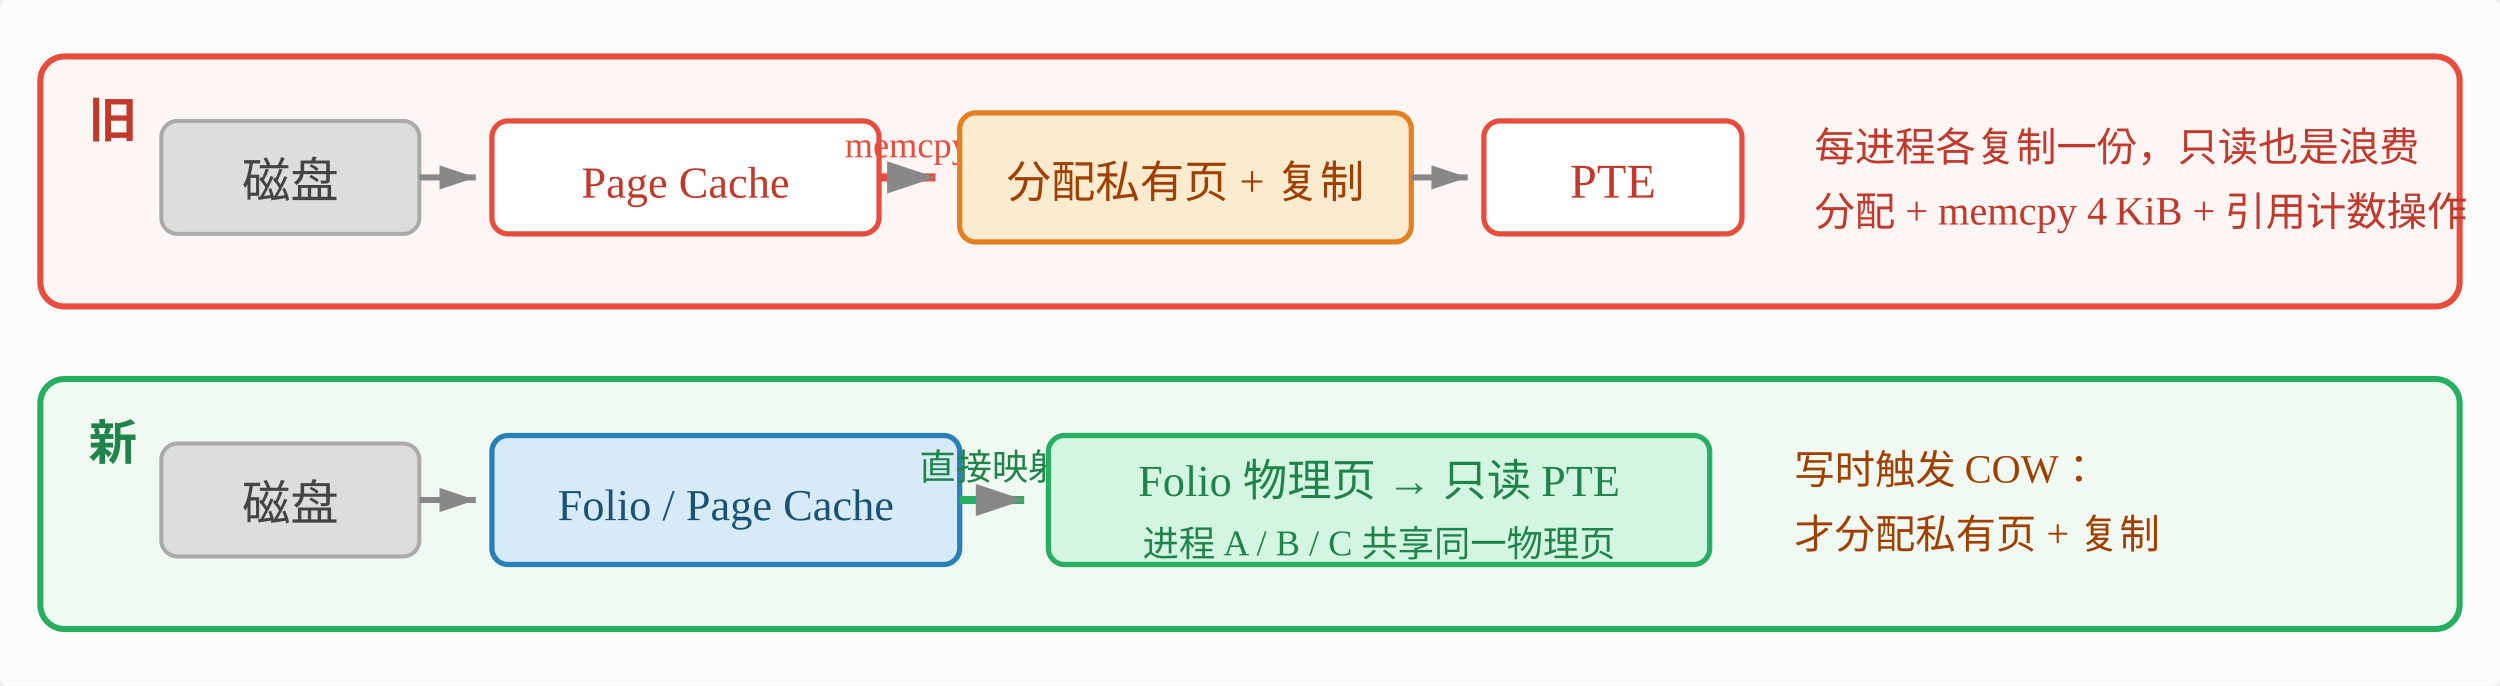
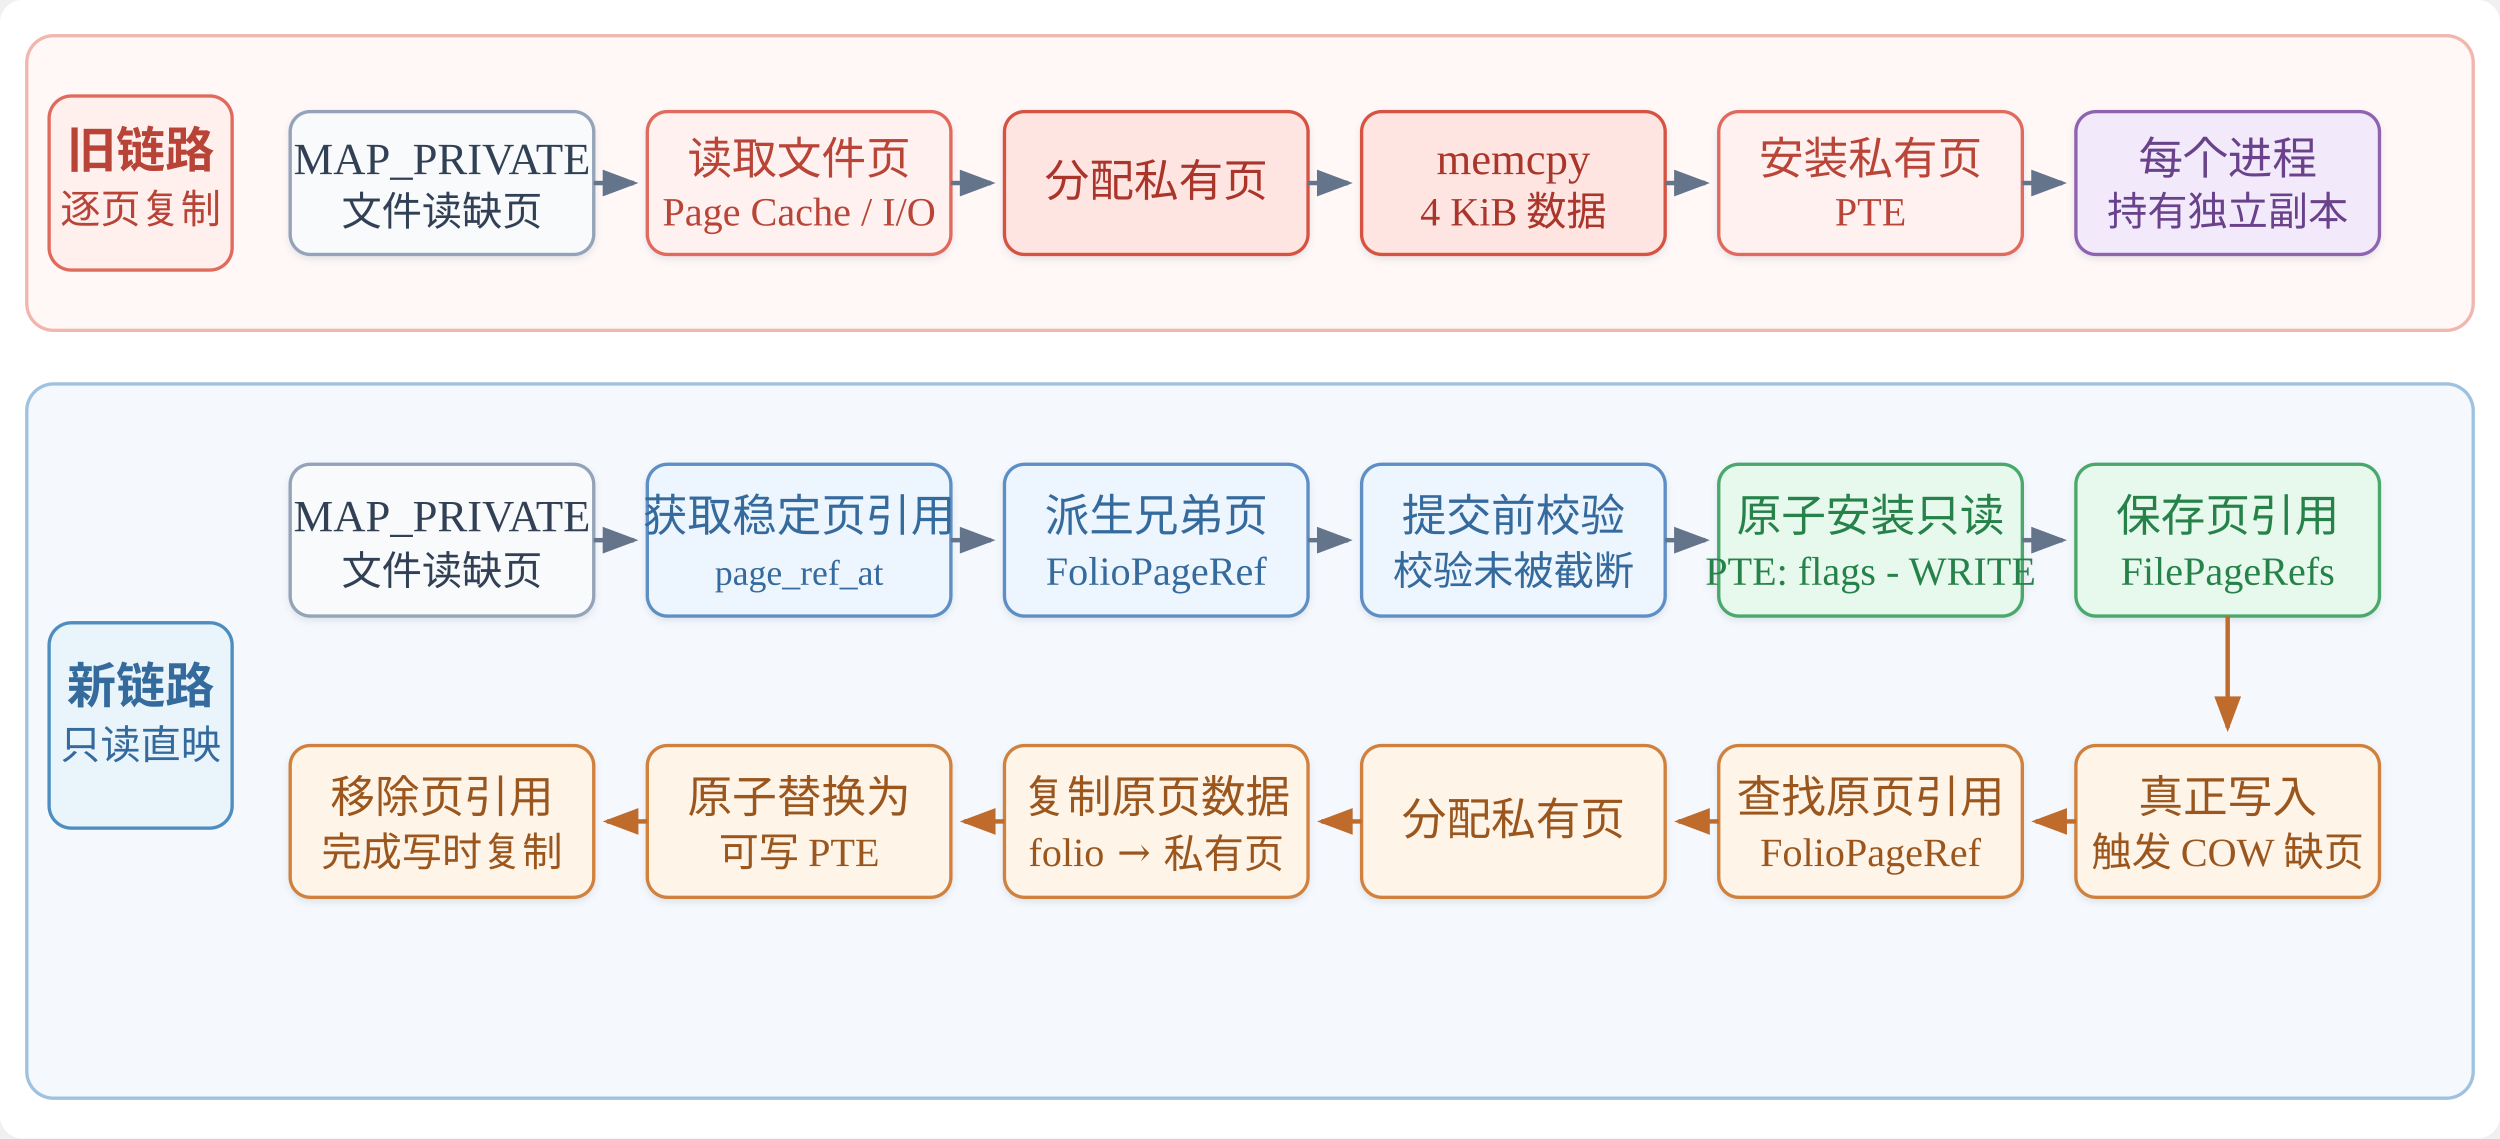
- <svg xmlns="http://www.w3.org/2000/svg" viewBox="0 0 620 170" font-family="KaiTi,STKaiti,楷体,Times New Roman,serif">
+ <svg xmlns="http://www.w3.org/2000/svg" viewBox="0 0 1120 510" role="img" aria-labelledby="title desc">
  <defs>
-     <marker id="a" markerWidth="6" markerHeight="4" refX="6" refY="2" orient="auto">
-       <path d="M0,0 L6,2 L0,4 Z" fill="#888" />
+     <marker id="arrow" markerWidth="8" markerHeight="6" refX="7" refY="3" orient="auto">
+       <path d="M0,0 L8,3 L0,6 Z" fill="#64748b" />
    </marker>
+     <marker id="cow-arrow" markerWidth="8" markerHeight="6" refX="7" refY="3" orient="auto">
+       <path d="M0,0 L8,3 L0,6 Z" fill="#bf6b2b" />
+     </marker>
+     <filter id="shadow" x="-10%" y="-15%" width="120%" height="140%">
+       <feDropShadow dx="0" dy="1.5" stdDeviation="1.5" flood-color="#64748b" flood-opacity="0.16" />
+     </filter>
+     <style>
+       text { font-family: KaiTi, STKaiti, 楷体, serif; }
+       .latin { font-family: "Times New Roman", Times, serif; }
+       .row { stroke-width: 1.5; }
+       .node { stroke-width: 1.5; }
+       .row-label { font-size: 22px; font-weight: 700; }
+       .node-text { font-size: 20px; }
+       .small { font-size: 18px; }
+       .code { font-size: 16px; }
+       .arrow { stroke: #64748b; stroke-width: 2; fill: none; marker-end: url(#arrow); }
+       .cow-arrow { stroke: #bf6b2b; stroke-width: 2; fill: none; marker-end: url(#cow-arrow); }
+     </style>
  </defs>
-   <rect width="620" height="170" fill="#fcfcfc" rx="2" />
-   <rect x="10" y="14" width="600" height="62" rx="6" fill="#fef5f5" stroke="#e74c3c" stroke-width="1.5" />
-   <text x="22" y="34" fill="#c0392b" font-size="12" font-weight="bold">旧</text>
-   <rect x="40" y="30" width="64" height="28" rx="4" fill="#ddd" stroke="#aaa" stroke-width="1" />
-   <text x="72" y="49" text-anchor="middle" fill="#444" font-size="12">磁盘</text>
-   <line x1="104" y1="44" x2="118" y2="44" stroke="#888" stroke-width="1.5" marker-end="url(#a)" />
-   <rect x="122" y="30" width="96" height="28" rx="4" fill="#fff" stroke="#e74c3c" stroke-width="1.3" />
-   <text x="170" y="49" text-anchor="middle" fill="#c0392b" font-size="11">Page Cache</text>
-   <line x1="218" y1="44" x2="232" y2="44" stroke="#e74c3c" stroke-width="2" marker-end="url(#a)" />
-   <text x="225" y="39" text-anchor="middle" fill="#e74c3c" font-size="9">memcpy</text>
-   <rect x="238" y="28" width="112" height="32" rx="4" fill="#fdebd0" stroke="#e67e22" stroke-width="1.3" />
-   <text x="294" y="49" text-anchor="middle" fill="#a04000" font-size="11">分配私有页 + 复制</text>
-   <line x1="350" y1="44" x2="364" y2="44" stroke="#888" stroke-width="1.5" marker-end="url(#a)" />
-   <rect x="368" y="30" width="64" height="28" rx="4" fill="#fff" stroke="#e74c3c" stroke-width="1.3" />
-   <text x="400" y="49" text-anchor="middle" fill="#c0392b" font-size="12">PTE</text>
-   <text x="450" y="40" fill="#c0392b" font-size="10">每进程各复制一份，只读也是浪费</text>
-   <text x="450" y="56" fill="#c0392b" font-size="10">分配 + memcpy 4 KiB + 引用计数操作</text>
-   <rect x="10" y="94" width="600" height="62" rx="6" fill="#f0faf3" stroke="#27ae60" stroke-width="1.5" />
-   <text x="22" y="114" fill="#1e8449" font-size="12" font-weight="bold">新</text>
-   <rect x="40" y="110" width="64" height="28" rx="4" fill="#ddd" stroke="#aaa" stroke-width="1" />
-   <text x="72" y="129" text-anchor="middle" fill="#444" font-size="12">磁盘</text>
-   <line x1="104" y1="124" x2="118" y2="124" stroke="#888" stroke-width="1.5" marker-end="url(#a)" />
-   <rect x="122" y="108" width="116" height="32" rx="4" fill="#d6eaf8" stroke="#2980b9" stroke-width="1.3" />
-   <text x="180" y="129" text-anchor="middle" fill="#1a5276" font-size="11">Folio / Page Cache</text>
-   <line x1="238" y1="124" x2="254" y2="124" stroke="#27ae60" stroke-width="2" marker-end="url(#a)" />
-   <text x="246" y="119" text-anchor="middle" fill="#1e8449" font-size="9">直接映射</text>
-   <rect x="260" y="108" width="164" height="32" rx="4" fill="#d5f5e3" stroke="#27ae60" stroke-width="1.3" />
-   <text x="342" y="123" text-anchor="middle" fill="#1e8449" font-size="11">Folio 物理页 → 只读 PTE</text>
-   <text x="342" y="138" text-anchor="middle" fill="#1e8449" font-size="9">进程 A / B / C 共享同一物理页</text>
-   <text x="445" y="120" fill="#a04000" font-size="10">写时触发 COW：</text>
-   <text x="445" y="136" fill="#a04000" font-size="10">才分配私有页 + 复制</text>
+   <rect width="1120" height="510" rx="10" fill="#ffffff" />
+   <rect class="row" x="12" y="16" width="1096" height="132" rx="12" fill="#fff8f7" stroke="#f1b6ae" />
+   <rect x="22" y="43" width="82" height="78" rx="10" fill="#fff0ee" stroke="#df6b5d" stroke-width="1.5" />
+   <text class="row-label" x="63" y="75" text-anchor="middle" fill="#b84437">旧链路</text>
+   <text class="small" x="63" y="100" text-anchor="middle" fill="#b84437">逐页复制</text>
+   <g filter="url(#shadow)">
+     <rect class="node" x="130" y="50" width="136" height="64" rx="9" fill="#f8fafc" stroke="#94a3b8" />
+     <text class="node-text" x="198" y="78" text-anchor="middle" fill="#334155">
+       <tspan class="latin">MAP_PRIVATE</tspan>
+     </text>
+     <text class="small" x="198" y="101" text-anchor="middle" fill="#334155">文件读缺页</text>
+     <rect class="node" x="290" y="50" width="136" height="64" rx="9" fill="#fff1ef" stroke="#df6b5d" />
+     <text class="node-text" x="358" y="78" text-anchor="middle" fill="#b84437">读取文件页</text>
+     <text class="small" x="358" y="101" text-anchor="middle" fill="#b84437">
+       <tspan class="latin">Page Cache / I/O</tspan>
+     </text>
+     <rect class="node" x="450" y="50" width="136" height="64" rx="9" fill="#ffe5e1" stroke="#d65243" />
+     <text class="node-text" x="518" y="88" text-anchor="middle" fill="#aa362b">分配私有页</text>
+     <rect class="node" x="610" y="50" width="136" height="64" rx="9" fill="#ffe5e1" stroke="#d65243" />
+     <text class="node-text latin" x="678" y="78" text-anchor="middle" fill="#aa362b">memcpy</text>
+     <text class="small" x="678" y="101" text-anchor="middle" fill="#aa362b">
+       <tspan class="latin">4 KiB</tspan> 数据</text>
+     <rect class="node" x="770" y="50" width="136" height="64" rx="9" fill="#fff1ef" stroke="#df6b5d" />
+     <text class="node-text" x="838" y="78" text-anchor="middle" fill="#b84437">安装私有页</text>
+     <text class="small latin" x="838" y="101" text-anchor="middle" fill="#b84437">PTE</text>
+     <rect class="node" x="930" y="50" width="136" height="64" rx="9" fill="#f2eafb" stroke="#8e63b0" />
+     <text class="node-text" x="998" y="78" text-anchor="middle" fill="#69428b">每个进程</text>
+     <text class="small" x="998" y="101" text-anchor="middle" fill="#69428b">持有独立副本</text>
+   </g>
+   <path class="arrow" d="M266 82 H284" />
+   <path class="arrow" d="M426 82 H444" />
+   <path class="arrow" d="M586 82 H604" />
+   <path class="arrow" d="M746 82 H764" />
+   <path class="arrow" d="M906 82 H924" />
+   <rect class="row" x="12" y="172" width="1096" height="320" rx="12" fill="#f5f9fd" stroke="#9fc2df" />
+   <rect x="22" y="279" width="82" height="92" rx="10" fill="#eaf4fb" stroke="#4d8dbf" stroke-width="1.5" />
+   <text class="row-label" x="63" y="315" text-anchor="middle" fill="#356a9c">新链路</text>
+   <text class="small" x="63" y="340" text-anchor="middle" fill="#356a9c">只读直映</text>
+   <g filter="url(#shadow)">
+     <rect class="node" x="130" y="208" width="136" height="68" rx="9" fill="#f8fafc" stroke="#94a3b8" />
+     <text class="node-text" x="198" y="238" text-anchor="middle" fill="#334155">
+       <tspan class="latin">MAP_PRIVATE</tspan>
+     </text>
+     <text class="small" x="198" y="262" text-anchor="middle" fill="#334155">文件读缺页</text>
+     <rect class="node" x="290" y="208" width="136" height="68" rx="9" fill="#edf5ff" stroke="#5d8ec4" />
+     <text class="node-text" x="358" y="238" text-anchor="middle" fill="#356a9c">获取稳定页引用</text>
+     <text class="small latin code" x="358" y="262" text-anchor="middle" fill="#356a9c">page_ref_at</text>
+     <rect class="node" x="450" y="208" width="136" height="68" rx="9" fill="#edf5ff" stroke="#5d8ec4" />
+     <text class="node-text" x="518" y="238" text-anchor="middle" fill="#356a9c">派生兄弟页</text>
+     <text class="small latin" x="518" y="262" text-anchor="middle" fill="#356a9c">FolioPageRef</text>
+     <rect class="node" x="610" y="208" width="136" height="68" rx="9" fill="#edf5ff" stroke="#5d8ec4" />
+     <text class="node-text" x="678" y="238" text-anchor="middle" fill="#356a9c">提交前校验</text>
+     <text class="small" x="678" y="262" text-anchor="middle" fill="#356a9c">校验未被截断</text>
+     <rect class="node" x="770" y="208" width="136" height="68" rx="9" fill="#e7f8ed" stroke="#48a86b" />
+     <text class="node-text" x="838" y="238" text-anchor="middle" fill="#25824a">原子安装只读</text>
+     <text class="small latin" x="838" y="262" text-anchor="middle" fill="#25824a">PTE: flags - WRITE</text>
+     <rect class="node" x="930" y="208" width="136" height="68" rx="9" fill="#e7f8ed" stroke="#48a86b" />
+     <text class="node-text" x="998" y="238" text-anchor="middle" fill="#25824a">保存页引用</text>
+     <text class="small latin" x="998" y="262" text-anchor="middle" fill="#25824a">FilePageRefs</text>
+   </g>
+   <path class="arrow" d="M266 242 H284" />
+   <path class="arrow" d="M426 242 H444" />
+   <path class="arrow" d="M586 242 H604" />
+   <path class="arrow" d="M746 242 H764" />
+   <path class="arrow" d="M906 242 H924" />
+   <path class="cow-arrow" d="M998 276 V326" />
+   <g filter="url(#shadow)">
+     <rect class="node" x="930" y="334" width="136" height="68" rx="9" fill="#fff4e8" stroke="#cf813c" />
+     <text class="node-text" x="998" y="364" text-anchor="middle" fill="#9a571f">真正写入</text>
+     <text class="small" x="998" y="388" text-anchor="middle" fill="#9a571f">触发 <tspan class="latin">COW</tspan> 缺页</text>
+     <rect class="node" x="770" y="334" width="136" height="68" rx="9" fill="#fff4e8" stroke="#cf813c" />
+     <text class="node-text" x="838" y="364" text-anchor="middle" fill="#9a571f">查找原页引用</text>
+     <text class="small latin" x="838" y="388" text-anchor="middle" fill="#9a571f">FolioPageRef</text>
+     <rect class="node" x="610" y="334" width="136" height="68" rx="9" fill="#fff4e8" stroke="#cf813c" />
+     <text class="node-text" x="678" y="374" text-anchor="middle" fill="#9a571f">分配私有页</text>
+     <rect class="node" x="450" y="334" width="136" height="68" rx="9" fill="#fff4e8" stroke="#cf813c" />
+     <text class="node-text" x="518" y="364" text-anchor="middle" fill="#9a571f">复制原页数据</text>
+     <text class="small" x="518" y="388" text-anchor="middle" fill="#9a571f">
+       <tspan class="latin">folio</tspan> → 私有页</text>
+     <rect class="node" x="290" y="334" width="136" height="68" rx="9" fill="#fff4e8" stroke="#cf813c" />
+     <text class="node-text" x="358" y="364" text-anchor="middle" fill="#9a571f">原子替换为</text>
+     <text class="small" x="358" y="388" text-anchor="middle" fill="#9a571f">可写 <tspan class="latin">PTE</tspan>
+     </text>
+     <rect class="node" x="130" y="334" width="136" height="68" rx="9" fill="#fff4e8" stroke="#cf813c" />
+     <text class="node-text" x="198" y="364" text-anchor="middle" fill="#9a571f">移除页引用</text>
+     <text class="small" x="198" y="388" text-anchor="middle" fill="#9a571f">完成写时复制</text>
+   </g>
+   <path class="cow-arrow" d="M930 368 H912" />
+   <path class="cow-arrow" d="M770 368 H752" />
+   <path class="cow-arrow" d="M610 368 H592" />
+   <path class="cow-arrow" d="M450 368 H432" />
+   <path class="cow-arrow" d="M290 368 H272" />
</svg>
